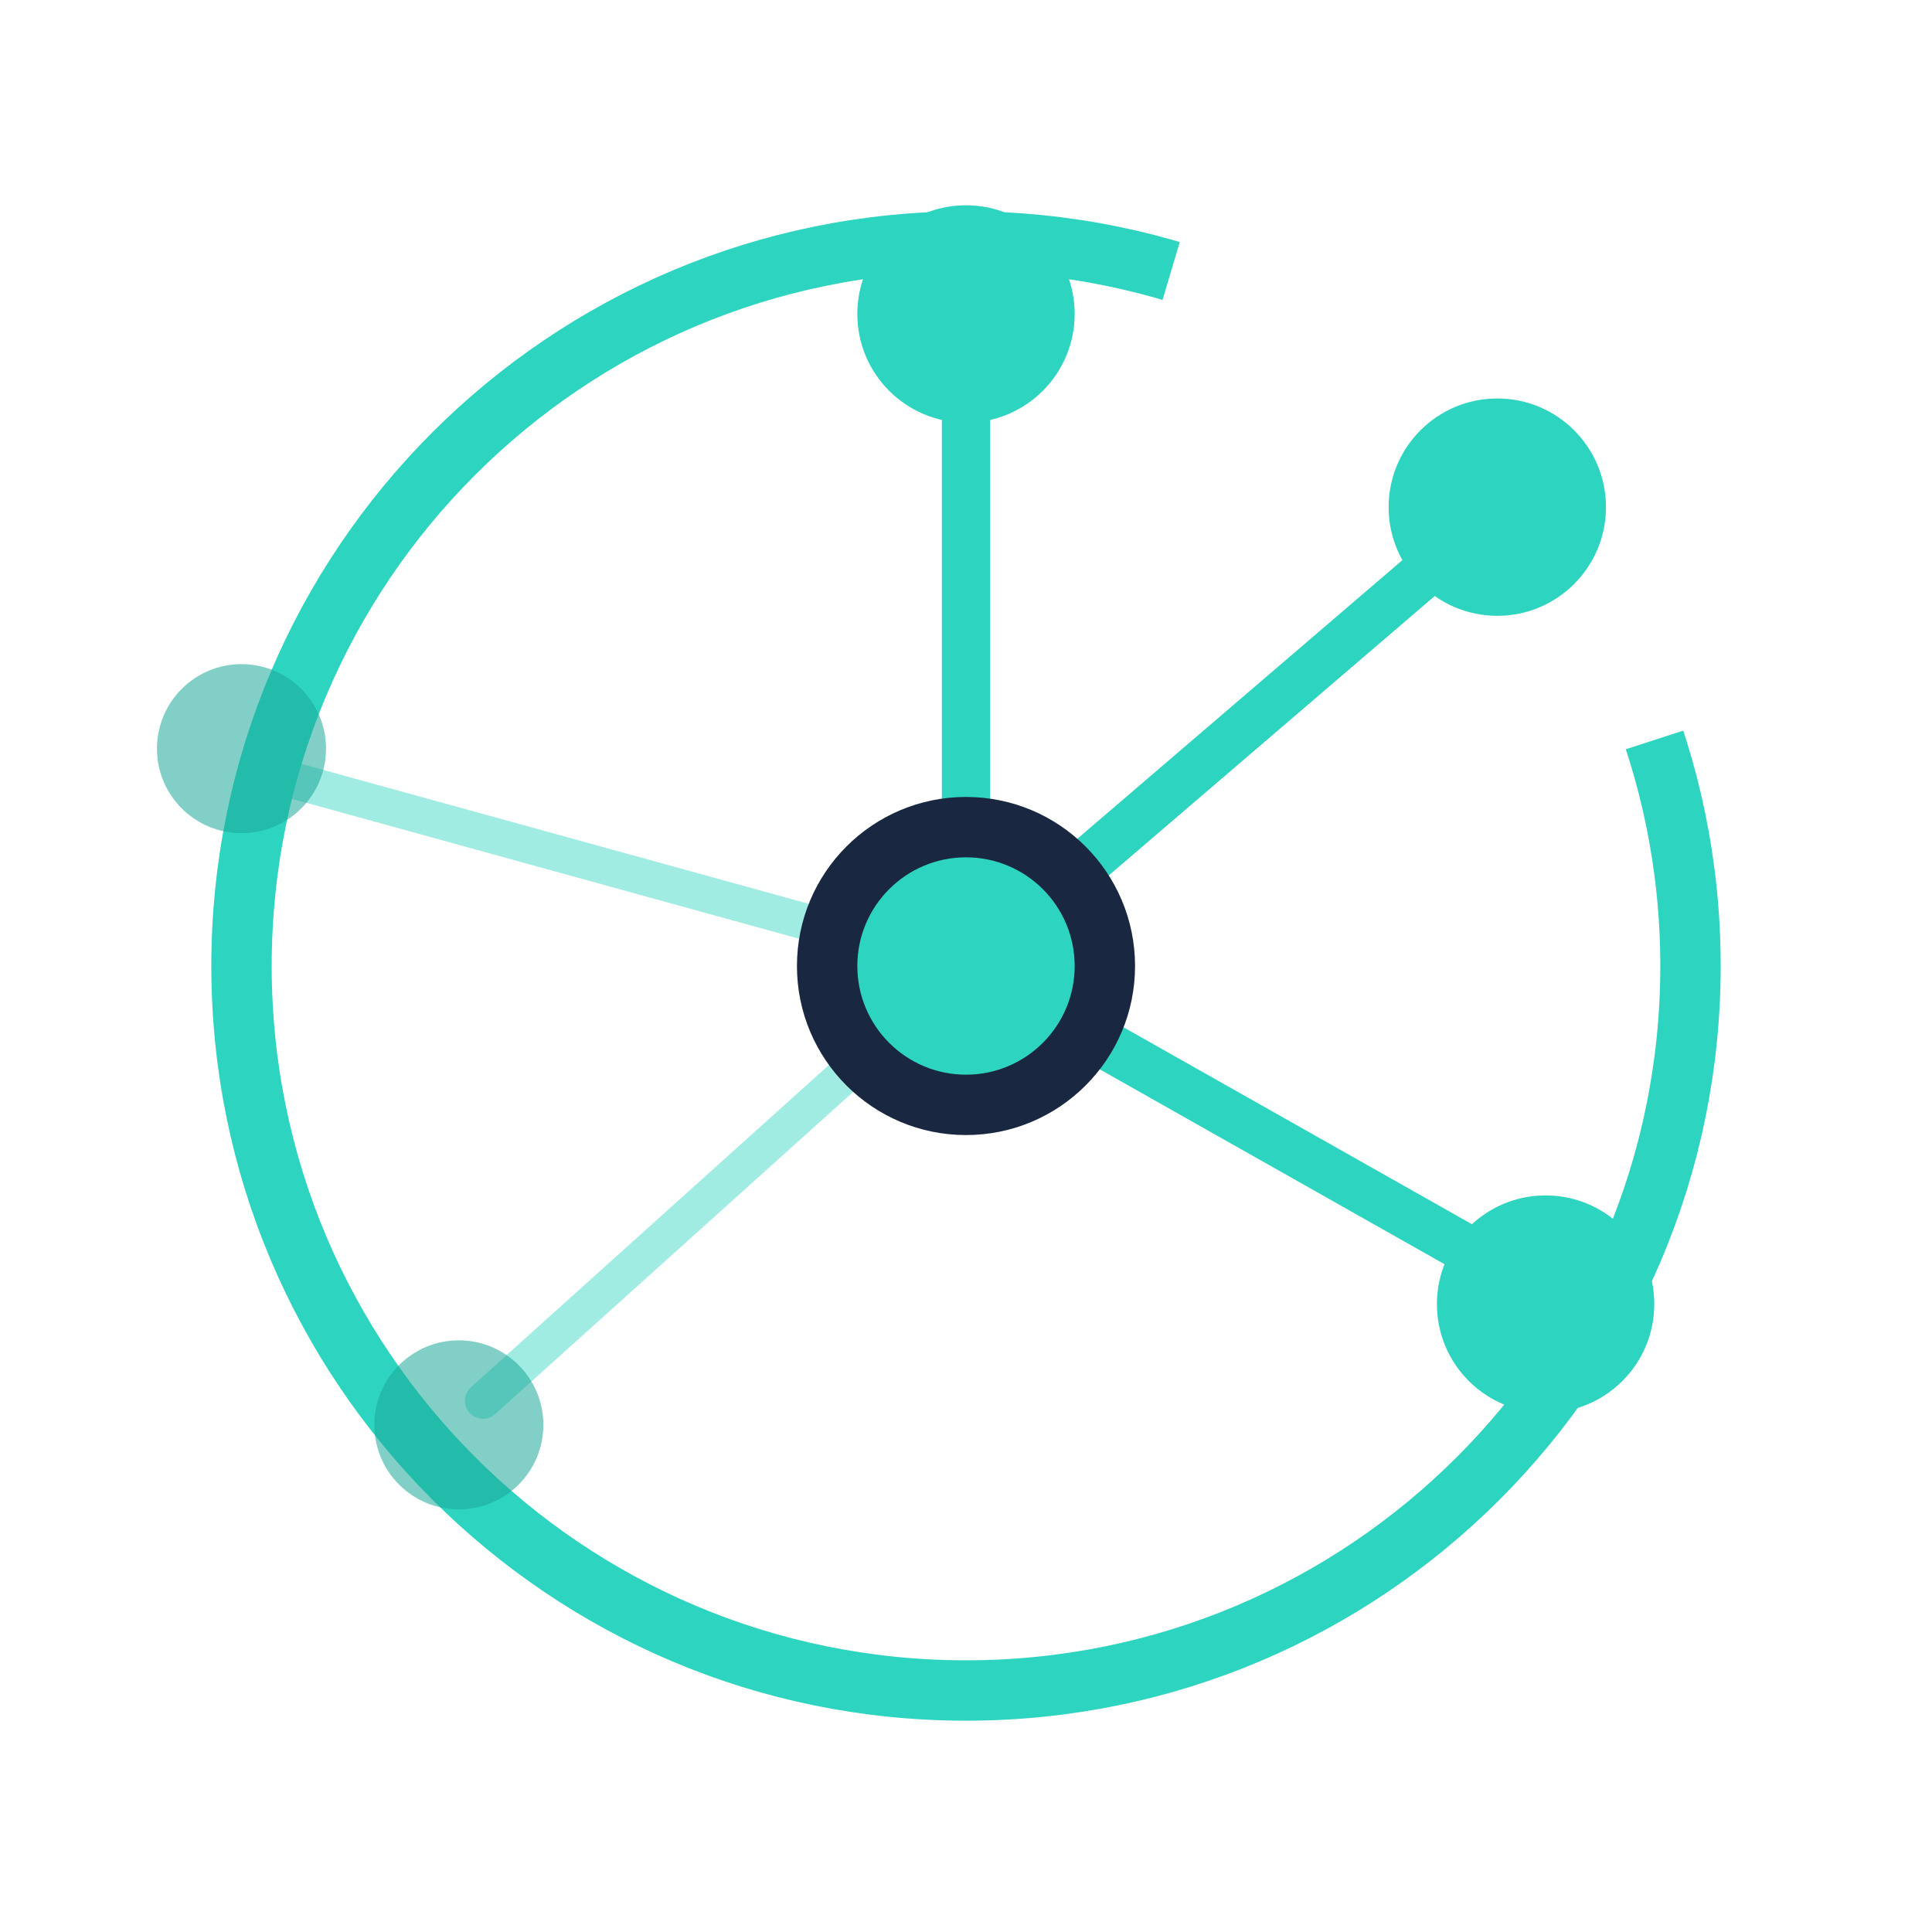
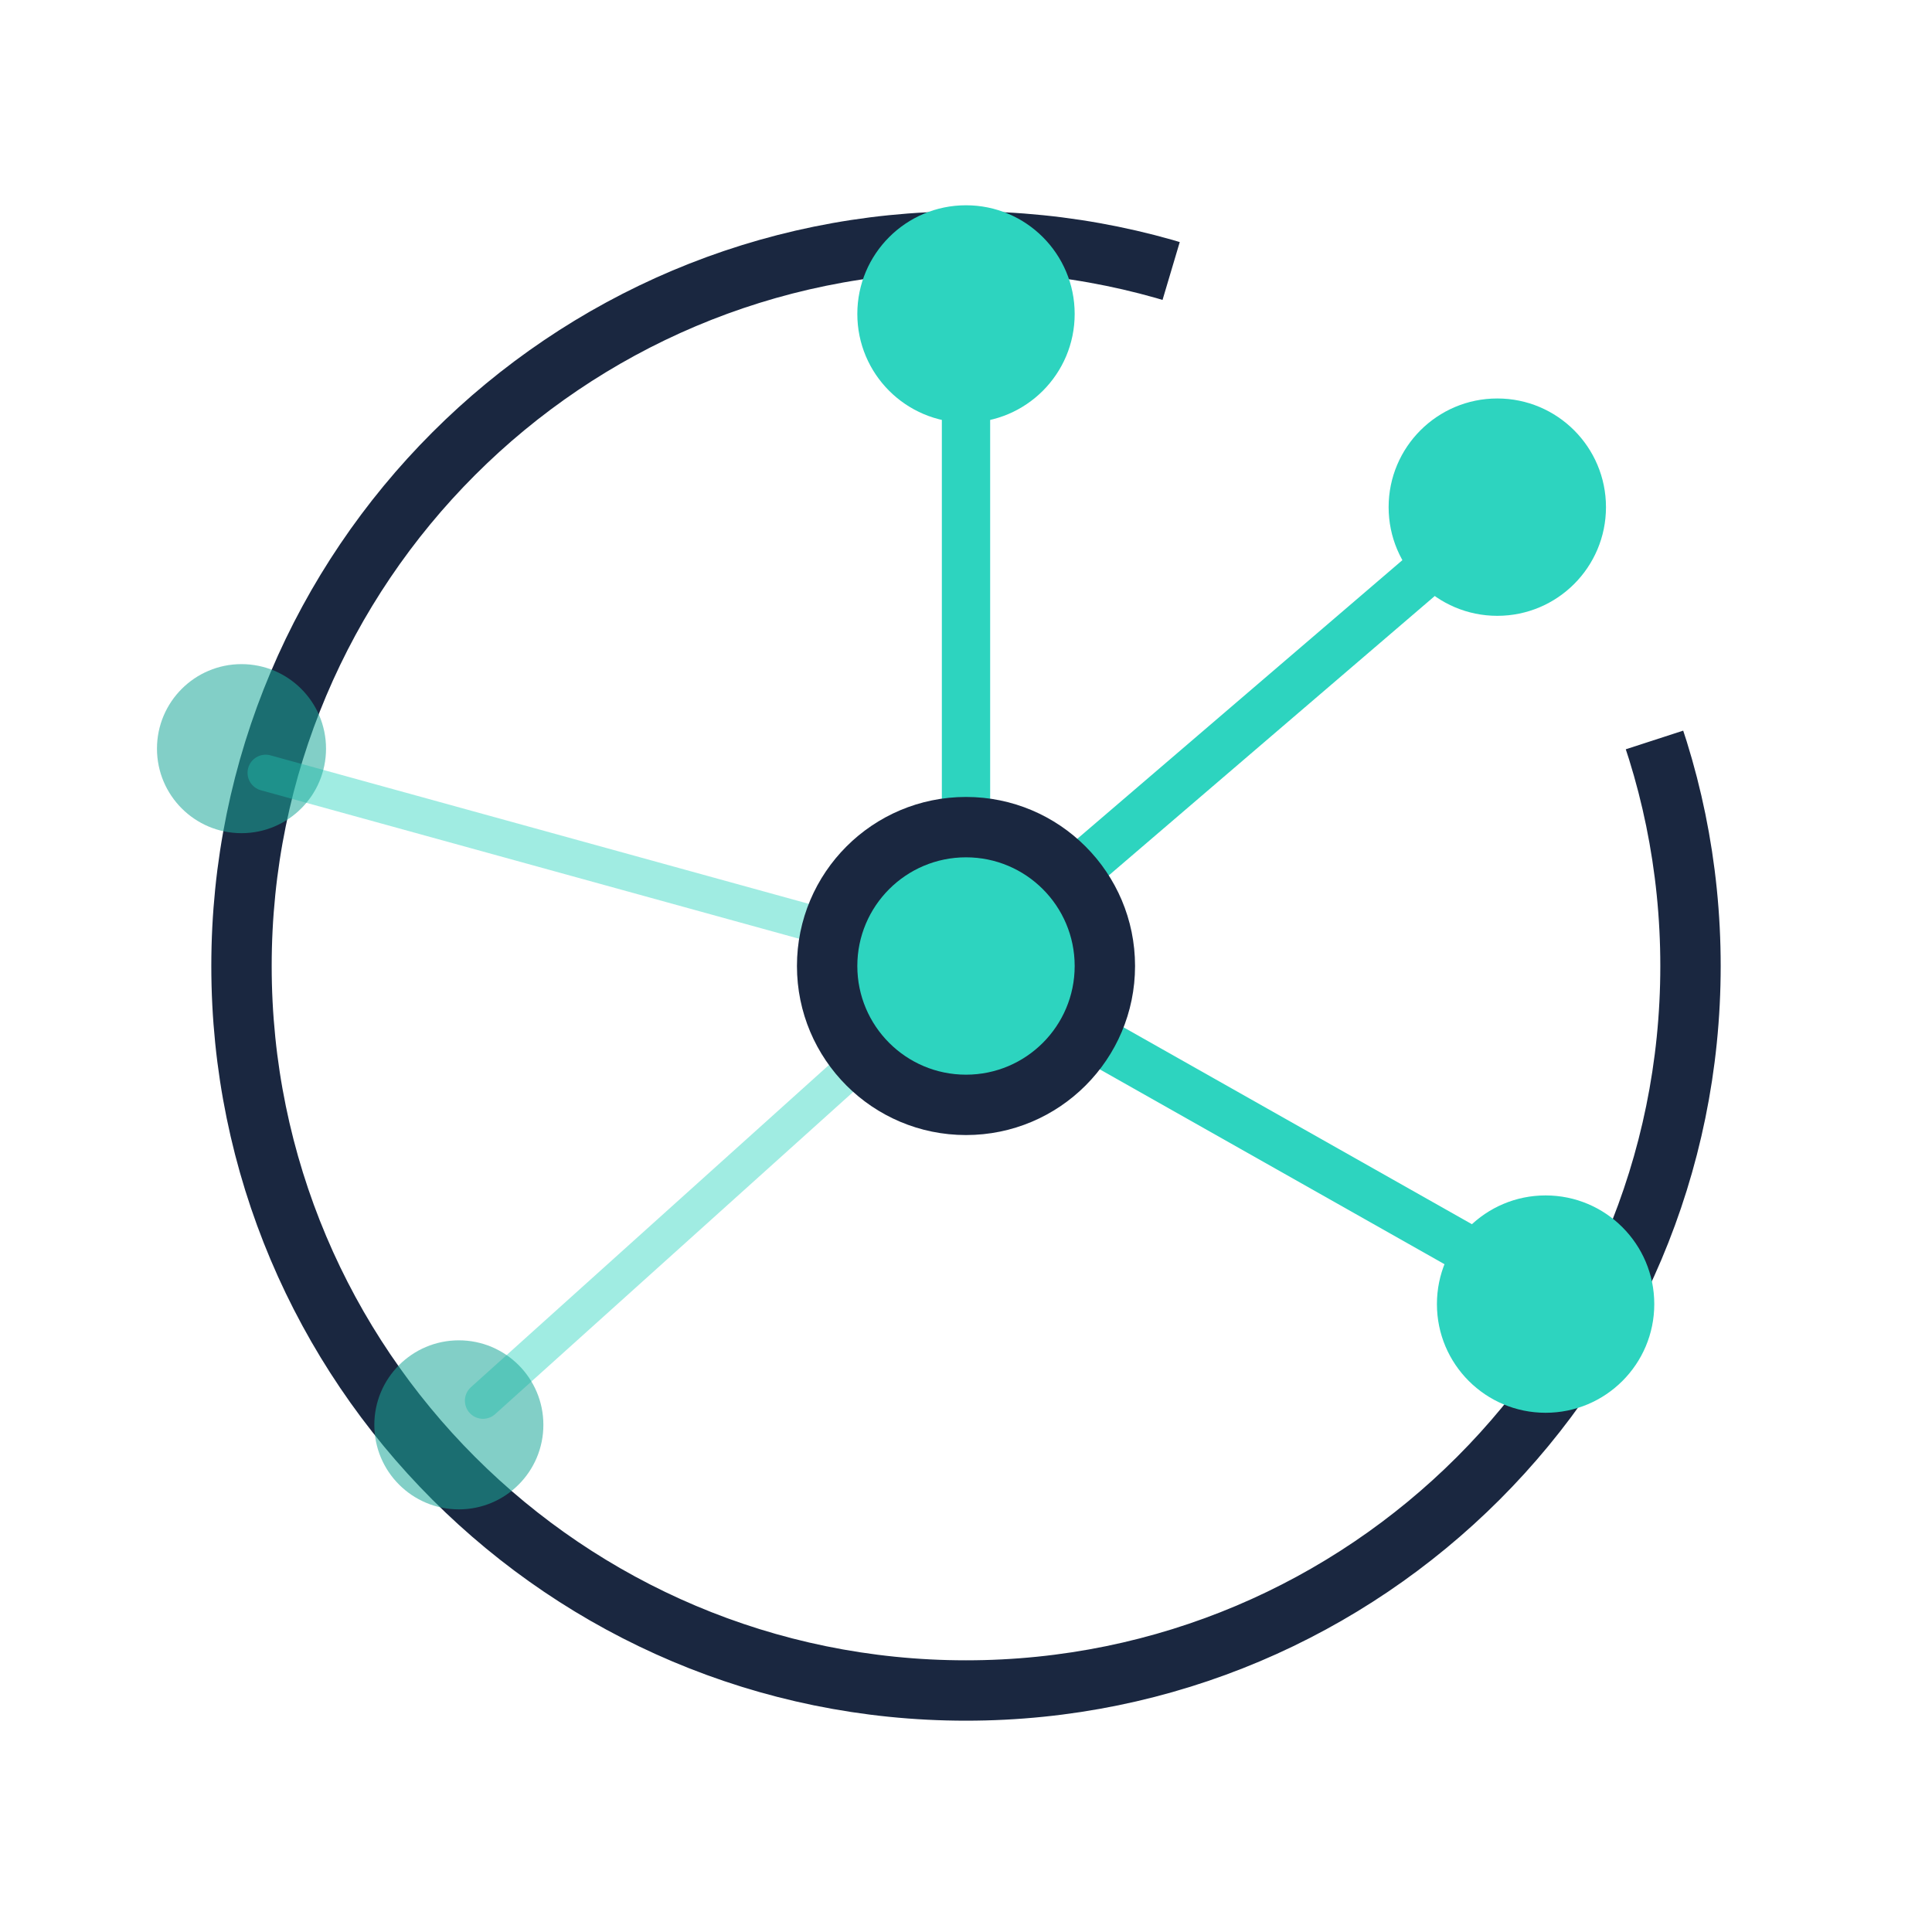
<svg xmlns="http://www.w3.org/2000/svg" viewBox="0 0 80 80" width="80" height="80">
-   <circle fill="none" stroke="#2DD4BF" stroke-width="2.5" cx="40" cy="40" r="30" stroke-dasharray="160 29" stroke-dashoffset="10" />
+   <circle fill="none" stroke="#1A2740" stroke-width="2.5" cx="40" cy="40" r="30" stroke-dasharray="160 29" stroke-dashoffset="10" />
  <line stroke="#2DD4BF" stroke-width="2" stroke-linecap="round" x1="40" y1="40" x2="40" y2="14" />
  <line stroke="#2DD4BF" stroke-width="2" stroke-linecap="round" x1="40" y1="40" x2="61" y2="22" />
  <line stroke="#2DD4BF" stroke-width="2" stroke-linecap="round" x1="40" y1="40" x2="63" y2="53" />
  <line stroke="#2DD4BF" stroke-width="1.5" stroke-linecap="round" x1="40" y1="40" x2="20" y2="58" opacity="0.45" />
  <line stroke="#2DD4BF" stroke-width="1.5" stroke-linecap="round" x1="40" y1="40" x2="11" y2="32" opacity="0.45" />
  <circle fill="#2DD4BF" cx="40" cy="13" r="4.5" />
  <circle fill="#2DD4BF" cx="62" cy="21" r="4.5" />
  <circle fill="#2DD4BF" cx="64" cy="54" r="4.5" />
  <circle fill="#1BA899" cx="19" cy="59" r="3.5" opacity="0.55" />
  <circle fill="#1BA899" cx="10" cy="31" r="3.5" opacity="0.55" />
  <circle fill="#1A2740" cx="40" cy="40" r="7" />
  <circle fill="#2DD4BF" cx="40" cy="40" r="4.5" />
</svg>
